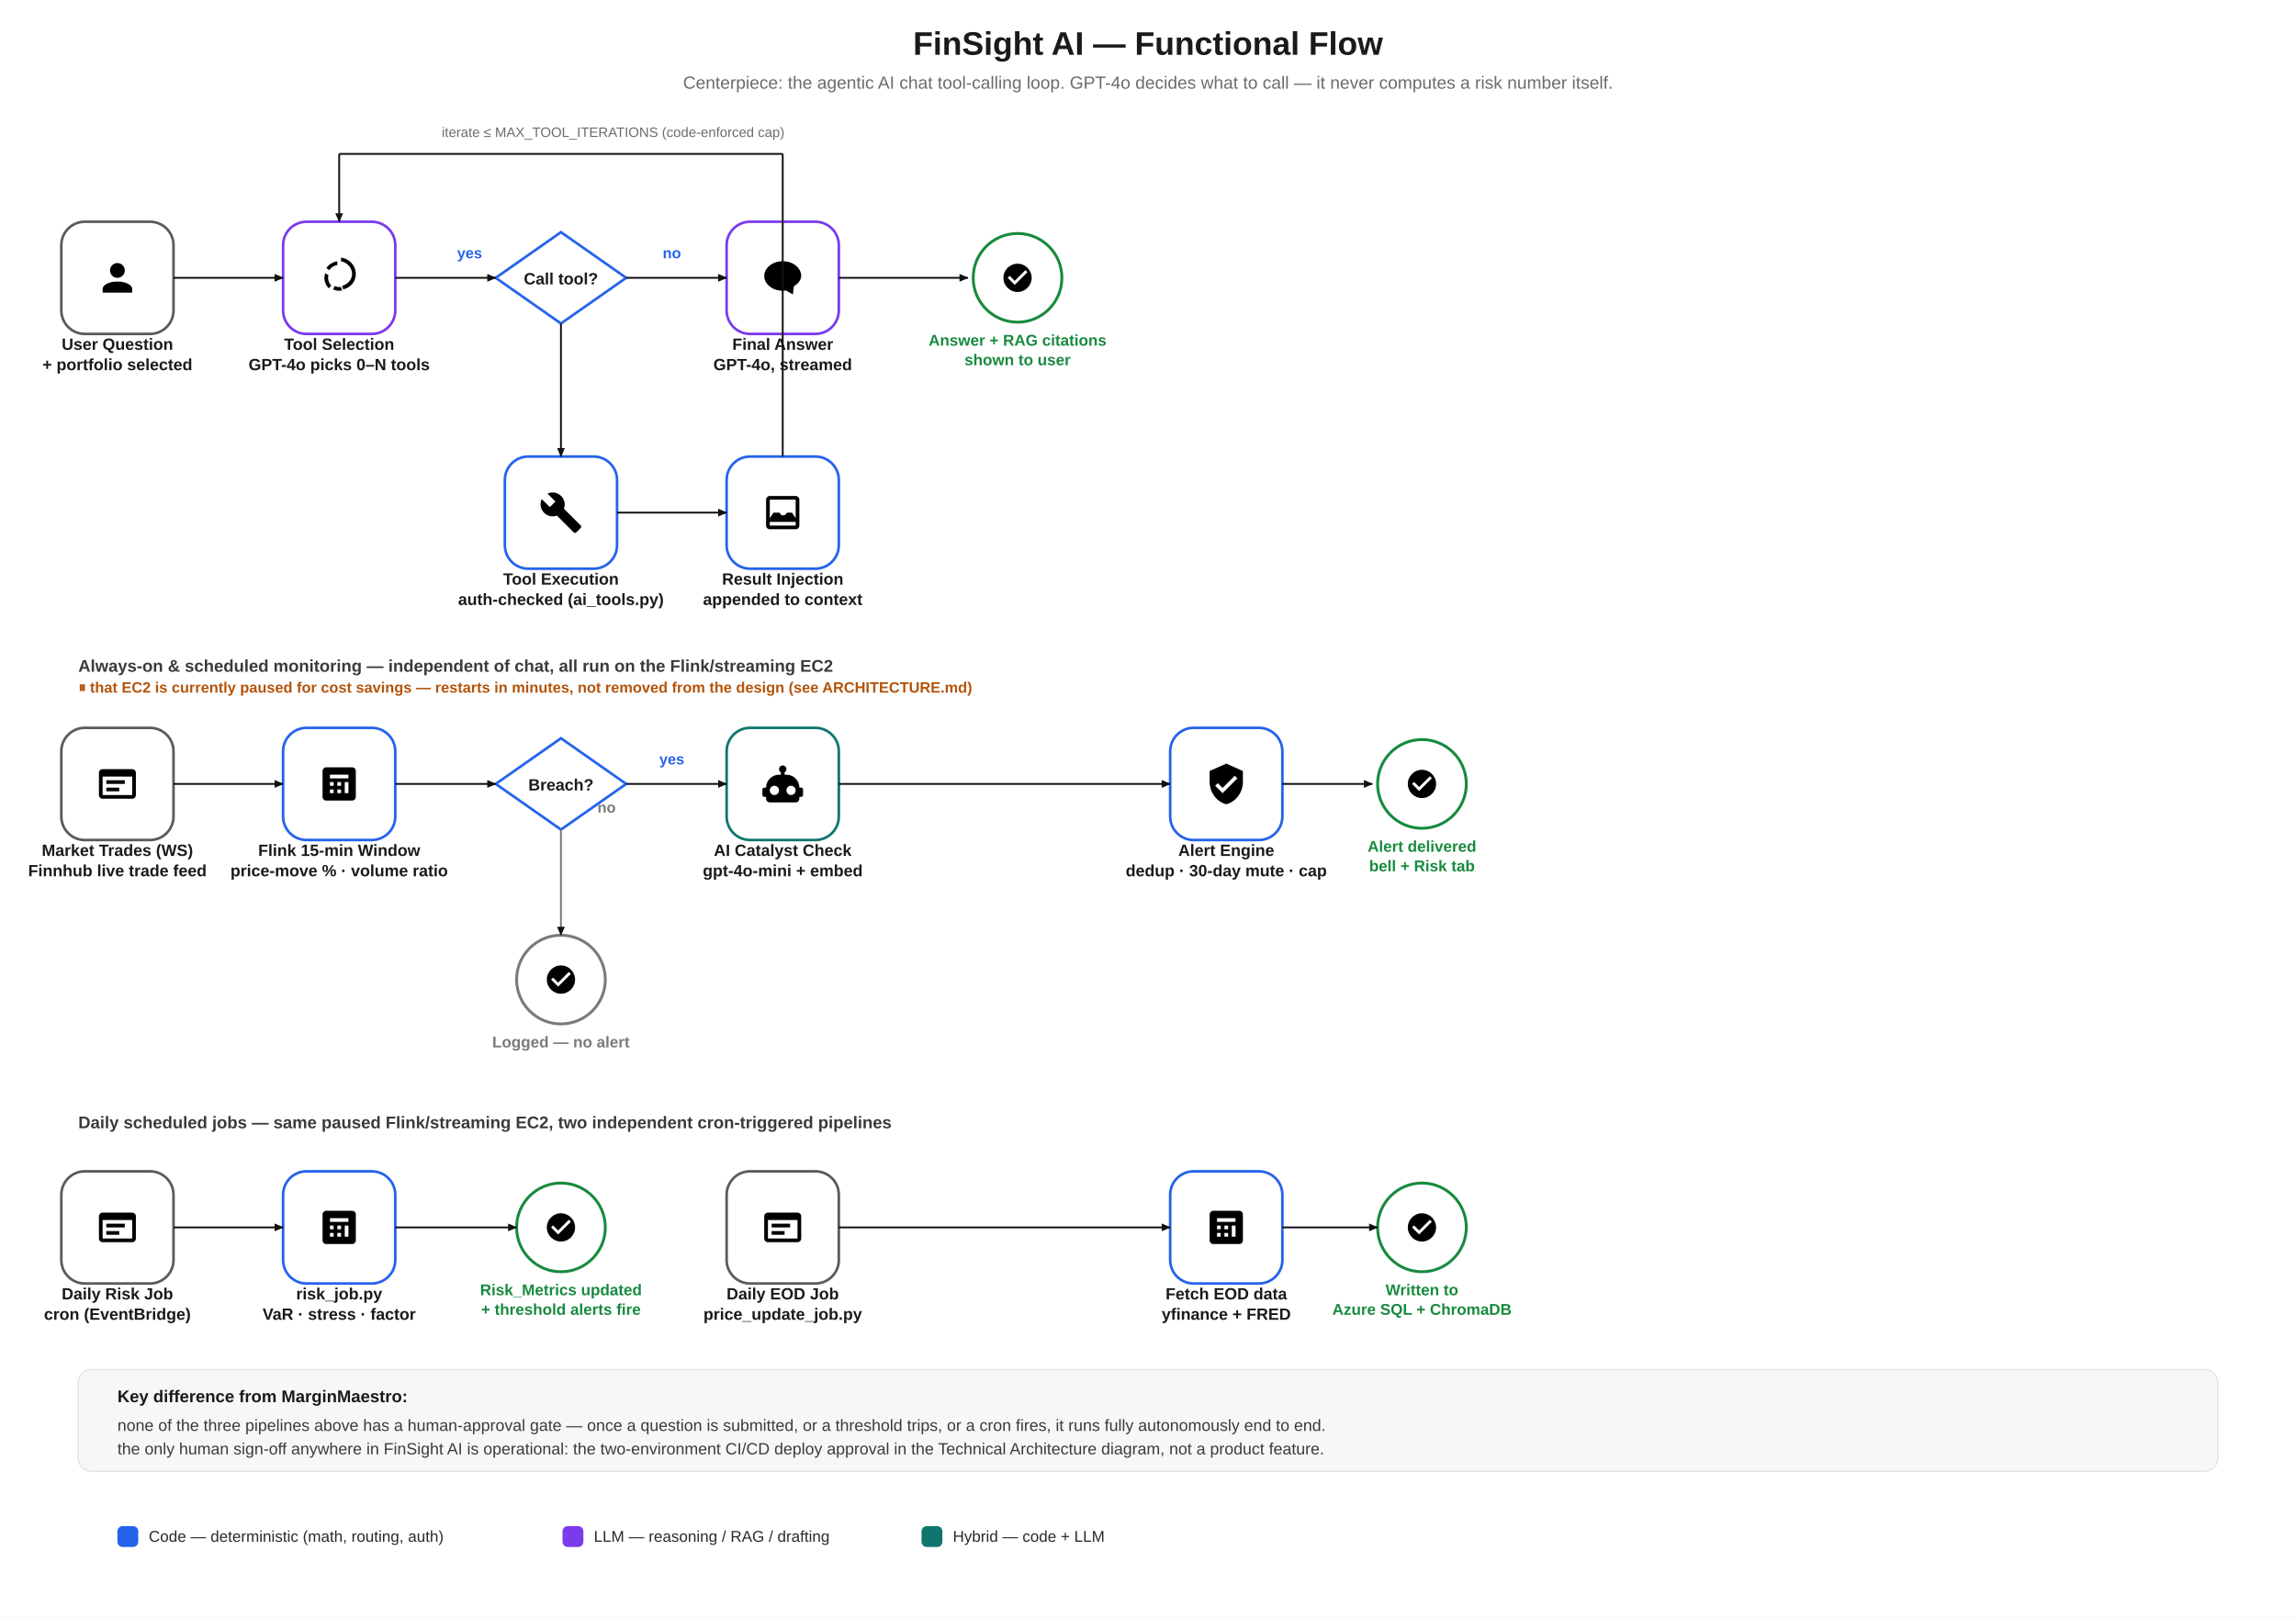
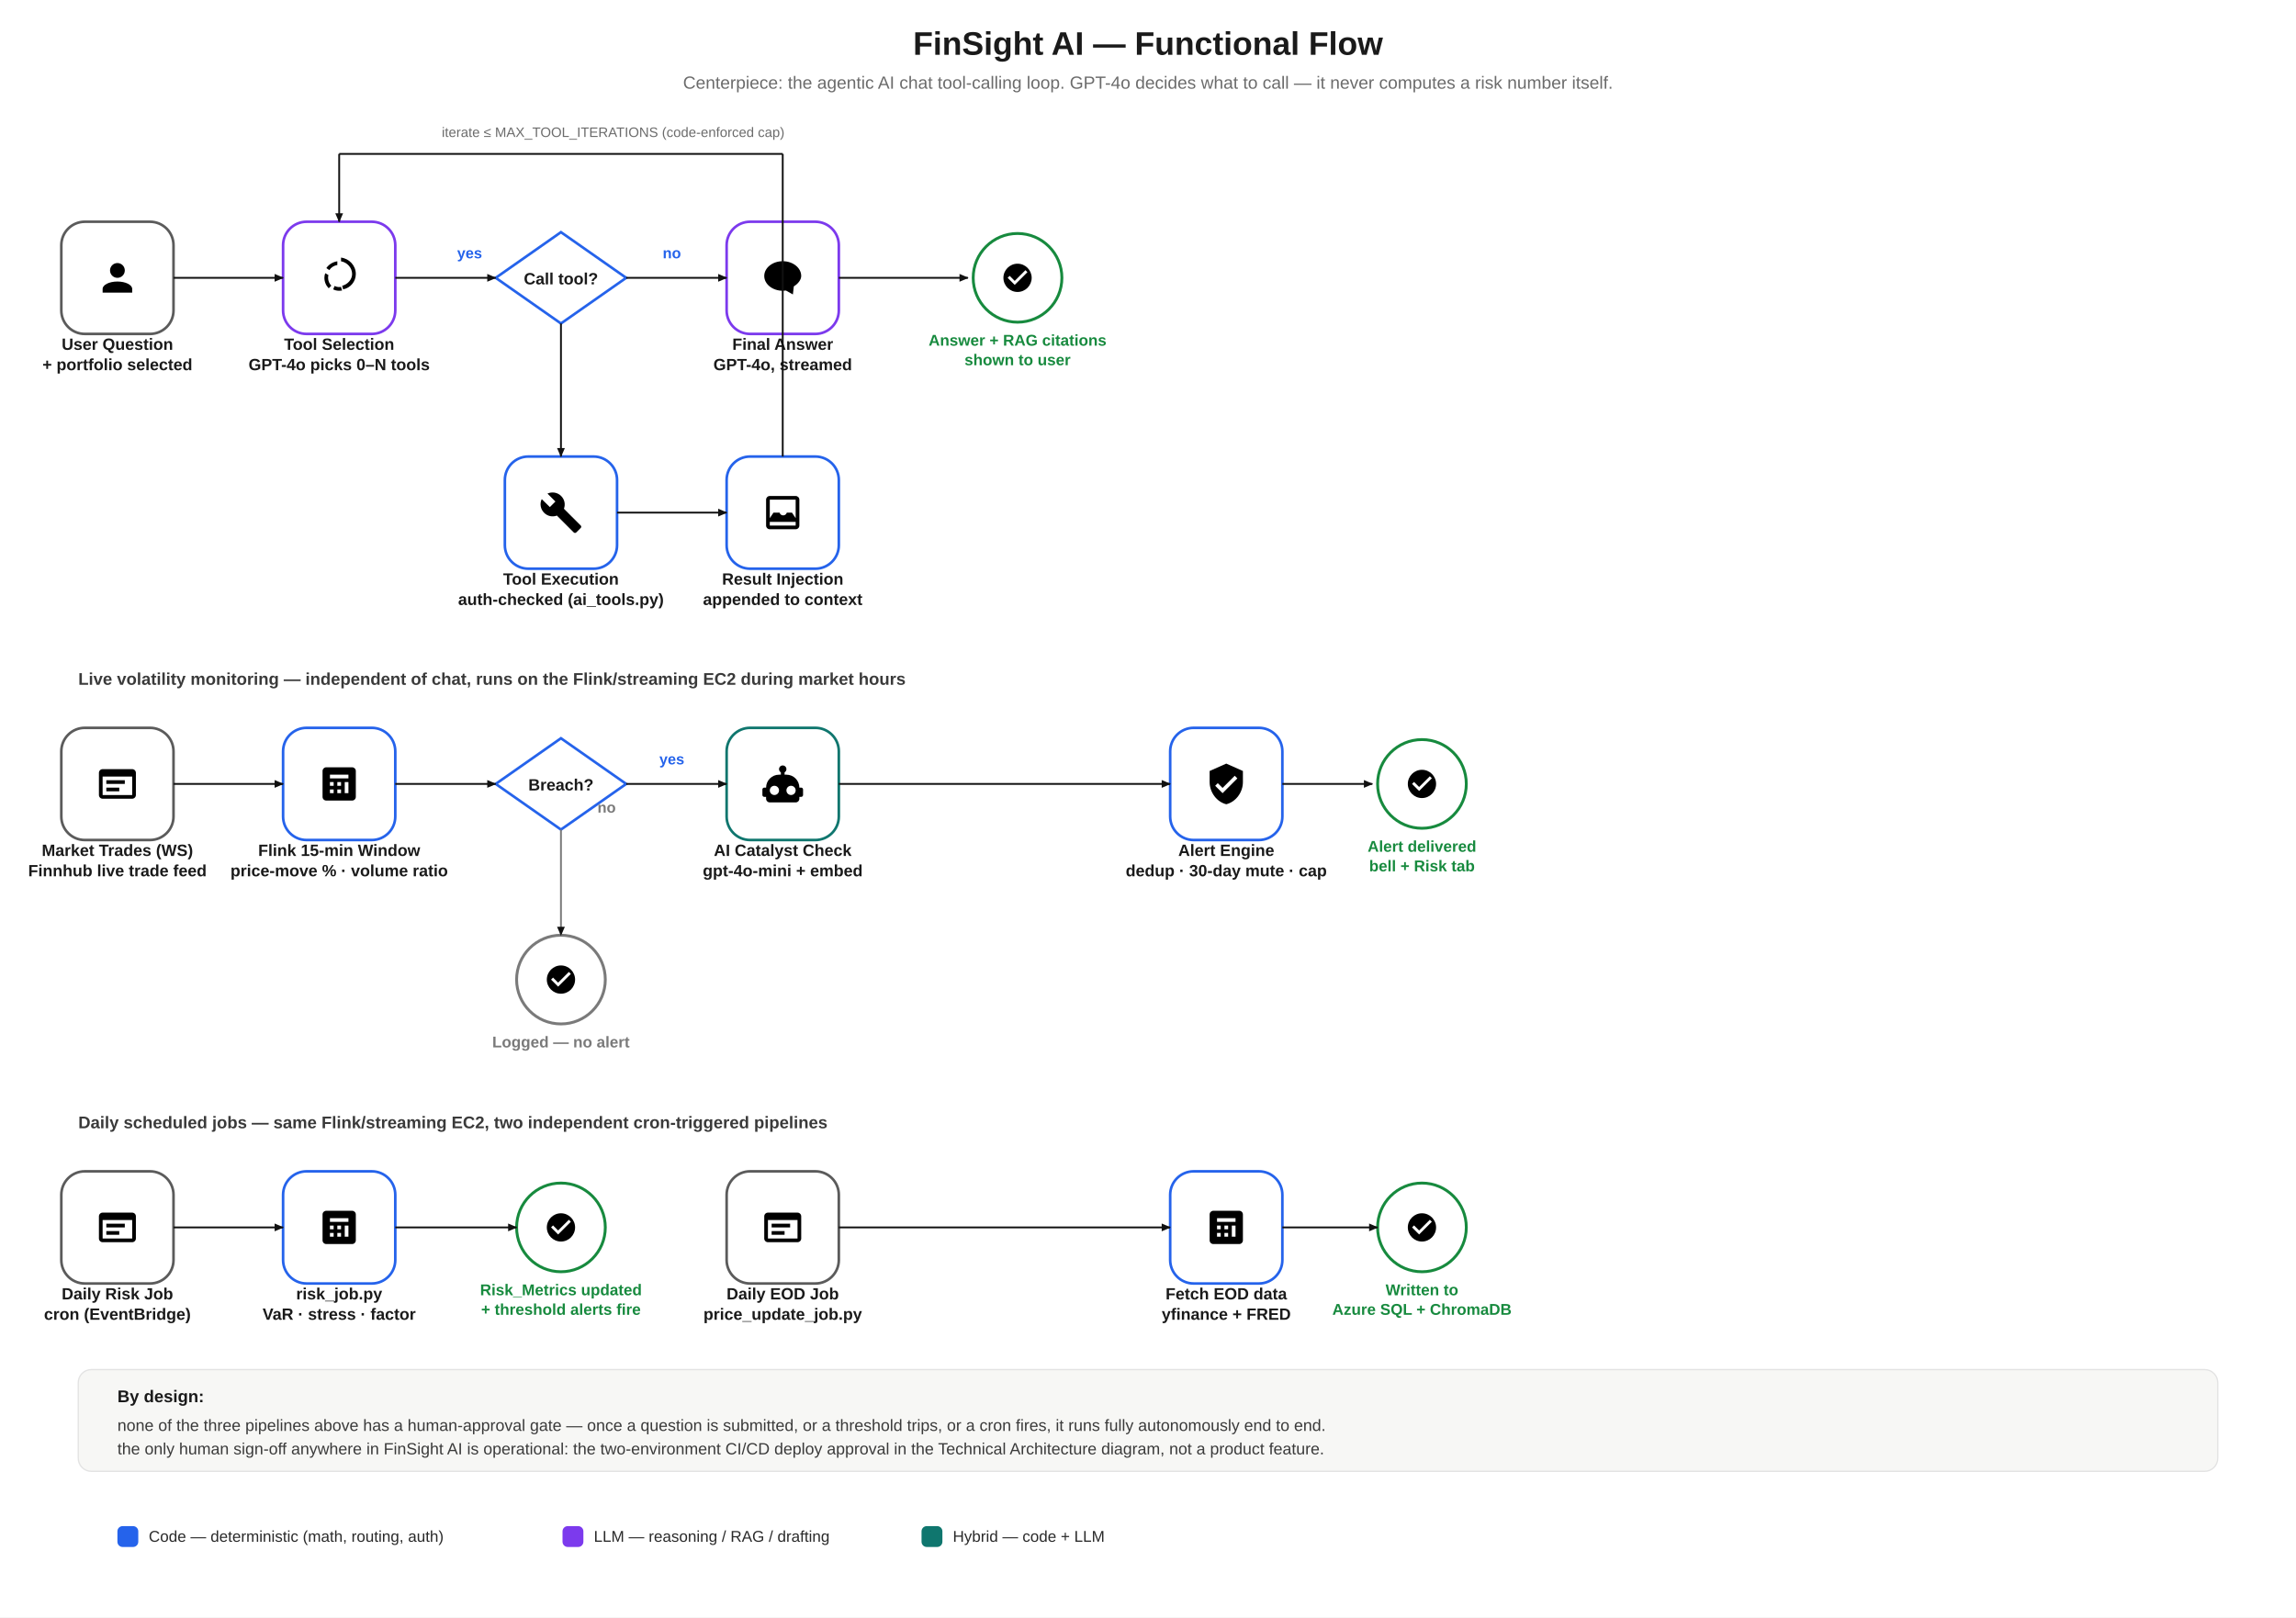
<svg xmlns="http://www.w3.org/2000/svg" width="1760" height="1240" viewBox="0 0 1760 1240" font-family="Segoe UI, Arial, sans-serif">
  <rect x="0" y="0" width="1760" height="1240" fill="#ffffff" />
  <defs>
    <marker id="arrowhead" markerWidth="8" markerHeight="8" refX="6.5" refY="3" orient="auto" markerUnits="userSpaceOnUse">
      <path d="M0,0 L7,3 L0,6 z" fill="#111111" />
    </marker>
  </defs>
  <text x="880.0" y="42" text-anchor="middle" font-family="Segoe UI, Arial, sans-serif" font-size="25" font-weight="700" fill="#1a1a1a">FinSight AI — Functional Flow</text>
  <text x="880.0" y="68" text-anchor="middle" font-family="Segoe UI, Arial, sans-serif" font-size="13.5" font-weight="400" fill="#6b6b6b">Centerpiece: the agentic AI chat tool-calling loop. GPT-4o decides what to call — it never computes a risk number itself.</text>
  <rect x="47.0" y="170" width="86" height="86" rx="18" fill="#ffffff" fill-opacity="1" stroke="#5b5b5b" stroke-width="2" />
  <g transform="translate(73.0,196.0) scale(1.4167)" fill="#5b5b5b">
    <path fill="currentColor" d="M12,4A4,4 0 0,1 16,8A4,4 0 0,1 12,12A4,4 0 0,1 8,8A4,4 0 0,1 12,4M12,14C16.42,14 20,15.79 20,18V20H4V18C4,15.79 7.58,14 12,14Z" />
  </g>
  <text x="90" y="268.2" text-anchor="middle" font-family="Segoe UI, Arial, sans-serif" font-size="12.5" font-weight="600" fill="#1a1a1a">User Question</text>
  <text x="90" y="283.8" text-anchor="middle" font-family="Segoe UI, Arial, sans-serif" font-size="12.5" font-weight="600" fill="#1a1a1a">+ portfolio selected</text>
  <rect x="217.0" y="170" width="86" height="86" rx="18" fill="#ffffff" fill-opacity="1" stroke="#7c3aed" stroke-width="2" />
  <g transform="translate(243.0,196.0) scale(1.4167)" fill="#7c3aed">
    <path fill="currentColor" d="M13 3.05V1.05C17.39 1.56 21 5.31 21 9.94C21 14.05 18.05 17.5 14.14 18.24L13.62 16.29C16.5 15.61 19 12.94 19 9.94C19 6.5 16.28 3.63 13 3.05M11 3.05V5.06C9.2 5.34 7.63 6.35 6.66 7.82L5.06 6.72C6.36 4.78 8.5 3.44 11 3.05M4.5 9.5L6.19 10.5C6.06 10.97 6 11.47 6 12C6 13.65 6.67 15.15 7.76 16.24L6.34 17.66C4.9 16.22 4 14.21 4 12C4 11.14 4.14 10.3 4.5 9.5M8.76 18.24L9.5 16.42C10.3 16.79 11.13 17 12 17C12.35 17 12.69 16.96 13 16.9L13.54 18.89C13.04 18.96 12.53 19 12 19C10.75 19 9.68 18.72 8.76 18.24Z" />
  </g>
  <text x="260" y="268.2" text-anchor="middle" font-family="Segoe UI, Arial, sans-serif" font-size="12.5" font-weight="600" fill="#1a1a1a">Tool Selection</text>
  <text x="260" y="283.8" text-anchor="middle" font-family="Segoe UI, Arial, sans-serif" font-size="12.5" font-weight="600" fill="#1a1a1a">GPT-4o picks 0–N tools</text>
  <polygon points="430,178 480,213 430,248 380,213" fill="#ffffff" stroke="#2563eb" stroke-width="2" />
  <text x="430" y="218" text-anchor="middle" font-family="Segoe UI, Arial, sans-serif" font-size="12.5" font-weight="600" fill="#1a1a1a">Call tool?</text>
  <rect x="557.0" y="170" width="86" height="86" rx="18" fill="#ffffff" fill-opacity="1" stroke="#7c3aed" stroke-width="2" />
  <g transform="translate(583.0,196.0) scale(1.4167)" fill="#7c3aed">
    <path fill="currentColor" d="M12,3C6.5,3 2,6.58 2,11C2,15.42 6.5,19 12,19C12.6,19 13.19,18.96 13.75,18.88L17.5,21L18,16.62C20.44,15.15 22,12.94 22,11C22,6.58 17.5,3 12,3Z" />
  </g>
  <text x="600" y="268.2" text-anchor="middle" font-family="Segoe UI, Arial, sans-serif" font-size="12.5" font-weight="600" fill="#1a1a1a">Final Answer</text>
  <text x="600" y="283.8" text-anchor="middle" font-family="Segoe UI, Arial, sans-serif" font-size="12.5" font-weight="600" fill="#1a1a1a">GPT-4o, streamed</text>
  <circle cx="780" cy="213" r="34" fill="#ffffff" stroke="#178a3e" stroke-width="2.2" />
  <g transform="translate(767,200) scale(1.0833)" fill="#178a3e">
    <path fill="currentColor" d="M12,2C6.5,2 2,6.5 2,12S6.5,22 12,22S22,17.5 22,12S17.5,2 12,2M10,17L5,12L6.41,10.59L10,14.17L17.59,6.58L19,8L10,17Z" />
  </g>
  <text x="780" y="265" text-anchor="middle" font-family="Segoe UI, Arial, sans-serif" font-size="12" font-weight="600" fill="#178a3e">Answer + RAG citations</text>
  <text x="780" y="280" text-anchor="middle" font-family="Segoe UI, Arial, sans-serif" font-size="12" font-weight="600" fill="#178a3e">shown to user</text>
  <line x1="133" y1="213" x2="217" y2="213" stroke="#111111" stroke-width="1.4" marker-end="url(#arrowhead)" />
  <line x1="303" y1="213" x2="380" y2="213" stroke="#111111" stroke-width="1.4" marker-end="url(#arrowhead)" />
  <text x="515" y="198" text-anchor="middle" font-family="Segoe UI, Arial, sans-serif" font-size="11.5" font-weight="700" fill="#2563eb">no</text>
  <line x1="480" y1="213" x2="557" y2="213" stroke="#111111" stroke-width="1.4" marker-end="url(#arrowhead)" />
  <line x1="643" y1="213" x2="742" y2="213" stroke="#111111" stroke-width="1.4" marker-end="url(#arrowhead)" />
  <rect x="387.0" y="350" width="86" height="86" rx="18" fill="#ffffff" fill-opacity="1" stroke="#2563eb" stroke-width="2" />
  <g transform="translate(413.0,376.0) scale(1.4167)" fill="#2563eb">
    <path fill="currentColor" d="M22.7 19L13.6 9.9C14.5 7.6 14 4.9 12.1 3C10.1 1 7.1 0.6 4.7 1.7L9 6L6 9L1.6 4.7C0.4 7.1 0.9 10.1 2.9 12.1C4.8 14 7.5 14.5 9.8 13.6L18.9 22.7C19.3 23.1 19.9 23.1 20.3 22.7L22.6 20.4C23.1 20 23.1 19.3 22.7 19Z" />
  </g>
  <text x="430" y="448.2" text-anchor="middle" font-family="Segoe UI, Arial, sans-serif" font-size="12.5" font-weight="600" fill="#1a1a1a">Tool Execution</text>
  <text x="430" y="463.8" text-anchor="middle" font-family="Segoe UI, Arial, sans-serif" font-size="12.5" font-weight="600" fill="#1a1a1a">auth-checked (ai_tools.py)</text>
  <rect x="557.0" y="350" width="86" height="86" rx="18" fill="#ffffff" fill-opacity="1" stroke="#2563eb" stroke-width="2" />
  <g transform="translate(583.0,376.0) scale(1.4167)" fill="#2563eb">
    <path fill="currentColor" d="M19,3H5C3.89,3 3,3.89 3,5V19A2,2 0 0,0 5,21H19A2,2 0 0,0 21,19V5C21,3.89 20.1,3 19,3M19,19H5V5H19V19M17,12H14.21C14,12.84 13.21,13.5 12.25,13.5C11.29,13.5 10.5,12.84 10.29,12H7L5,15V17H19V15L17,12Z" />
  </g>
  <text x="600" y="448.2" text-anchor="middle" font-family="Segoe UI, Arial, sans-serif" font-size="12.5" font-weight="600" fill="#1a1a1a">Result Injection</text>
  <text x="600" y="463.8" text-anchor="middle" font-family="Segoe UI, Arial, sans-serif" font-size="12.5" font-weight="600" fill="#1a1a1a">appended to context</text>
  <text x="360" y="198" text-anchor="middle" font-family="Segoe UI, Arial, sans-serif" font-size="11.5" font-weight="700" fill="#2563eb">yes</text>
  <line x1="430" y1="248" x2="430" y2="350" stroke="#111111" stroke-width="1.4" marker-end="url(#arrowhead)" />
  <line x1="473" y1="393" x2="557" y2="393" stroke="#111111" stroke-width="1.4" marker-end="url(#arrowhead)" />
  <line x1="600" y1="350" x2="600" y2="118" stroke="#111111" stroke-width="1.4" />
  <line x1="600" y1="118" x2="260" y2="118" stroke="#111111" stroke-width="1.4" />
  <line x1="260" y1="118" x2="260" y2="170" stroke="#111111" stroke-width="1.4" marker-end="url(#arrowhead)" />
  <text x="470" y="105" text-anchor="middle" font-family="Segoe UI, Arial, sans-serif" font-size="10.5" font-weight="400" fill="#6b6b6b">iterate ≤ MAX_TOOL_ITERATIONS (code-enforced cap)</text>
-   <text x="60" y="515" text-anchor="start" font-family="Segoe UI, Arial, sans-serif" font-size="13" font-weight="700" fill="#3a3a3a">Always-on &amp; scheduled monitoring — independent of chat, all run on the Flink/streaming EC2</text>
-   <text x="60" y="531" text-anchor="start" font-family="Segoe UI, Arial, sans-serif" font-size="11.5" font-weight="700" fill="#b45309">⏸ that EC2 is currently paused for cost savings — restarts in minutes, not removed from the design (see ARCHITECTURE.md)</text>
+   <text x="60" y="525" text-anchor="start" font-family="Segoe UI, Arial, sans-serif" font-size="13" font-weight="700" fill="#3a3a3a">Live volatility monitoring — independent of chat, runs on the Flink/streaming EC2 during market hours</text>
  <rect x="47.0" y="558" width="86" height="86" rx="18" fill="#ffffff" fill-opacity="1" stroke="#5b5b5b" stroke-width="2" />
  <g transform="translate(73.0,584.0) scale(1.4167)" fill="#5b5b5b">
    <path fill="currentColor" d="M4,4H20A2,2 0 0,1 22,6V18A2,2 0 0,1 20,20H4A2,2 0 0,1 2,18V6A2,2 0 0,1 4,4M4,8V18H20V8H4M6,10H16V12H6V10M6,14H13V16H6V14Z" />
  </g>
  <text x="90" y="656.2" text-anchor="middle" font-family="Segoe UI, Arial, sans-serif" font-size="12.5" font-weight="600" fill="#1a1a1a">Market Trades (WS)</text>
  <text x="90" y="671.8" text-anchor="middle" font-family="Segoe UI, Arial, sans-serif" font-size="12.5" font-weight="600" fill="#1a1a1a">Finnhub live trade feed</text>
  <rect x="217.0" y="558" width="86" height="86" rx="18" fill="#ffffff" fill-opacity="1" stroke="#2563eb" stroke-width="2" />
  <g transform="translate(243.0,584.0) scale(1.4167)" fill="#2563eb">
    <path fill="currentColor" d="M19,3H5C3.89,3 3,3.89 3,5V19A2,2 0 0,0 5,21H19A2,2 0 0,0 21,19V5C21,3.89 20.1,3 19,3M7,7H17V9H7V7M7,11H9V13H7V11M7,15H9V17H7V15M11,11H13V13H11V11M11,15H13V17H11V15M15,11H17V17H15V11Z" />
  </g>
  <text x="260" y="656.2" text-anchor="middle" font-family="Segoe UI, Arial, sans-serif" font-size="12.5" font-weight="600" fill="#1a1a1a">Flink 15-min Window</text>
  <text x="260" y="671.8" text-anchor="middle" font-family="Segoe UI, Arial, sans-serif" font-size="12.5" font-weight="600" fill="#1a1a1a">price-move % · volume ratio</text>
  <polygon points="430,566 480,601 430,636 380,601" fill="#ffffff" stroke="#2563eb" stroke-width="2" />
  <text x="430" y="606" text-anchor="middle" font-family="Segoe UI, Arial, sans-serif" font-size="12.5" font-weight="600" fill="#1a1a1a">Breach?</text>
  <rect x="557.0" y="558" width="86" height="86" rx="18" fill="#ffffff" fill-opacity="1" stroke="#0f766e" stroke-width="2" />
  <g transform="translate(583.0,584.0) scale(1.4167)" fill="#0f766e">
    <path fill="currentColor" d="M12,2A2,2 0 0,1 14,4C14,4.74 13.6,5.39 13,5.73V7H14A7,7 0 0,1 21,14H22A1,1 0 0,1 23,15V18A1,1 0 0,1 22,19H21V20A2,2 0 0,1 19,22H5A2,2 0 0,1 3,20V19H2A1,1 0 0,1 1,18V15A1,1 0 0,1 2,14H3A7,7 0 0,1 10,7H11V5.73C10.4,5.39 10,4.74 10,4A2,2 0 0,1 12,2M7.5,13A2.5,2.5 0 0,0 5,15.5A2.5,2.5 0 0,0 7.5,18A2.5,2.5 0 0,0 10,15.5A2.5,2.5 0 0,0 7.5,13M16.5,13A2.5,2.5 0 0,0 14,15.5A2.5,2.5 0 0,0 16.5,18A2.5,2.5 0 0,0 19,15.5A2.5,2.5 0 0,0 16.5,13Z" />
  </g>
  <text x="600" y="656.2" text-anchor="middle" font-family="Segoe UI, Arial, sans-serif" font-size="12.5" font-weight="600" fill="#1a1a1a">AI Catalyst Check</text>
  <text x="600" y="671.8" text-anchor="middle" font-family="Segoe UI, Arial, sans-serif" font-size="12.5" font-weight="600" fill="#1a1a1a">gpt-4o-mini + embed</text>
  <rect x="897.0" y="558" width="86" height="86" rx="18" fill="#ffffff" fill-opacity="1" stroke="#2563eb" stroke-width="2" />
  <g transform="translate(923.0,584.0) scale(1.4167)" fill="#2563eb">
    <path fill="currentColor" d="M12,1L3,5V11C3,16.55 6.84,21.74 12,23C17.16,21.74 21,16.55 21,11V5L12,1M10,17L6,13L7.41,11.59L10,14.17L16.59,7.58L18,9L10,17Z" />
  </g>
  <text x="940" y="656.2" text-anchor="middle" font-family="Segoe UI, Arial, sans-serif" font-size="12.5" font-weight="600" fill="#1a1a1a">Alert Engine</text>
  <text x="940" y="671.8" text-anchor="middle" font-family="Segoe UI, Arial, sans-serif" font-size="12.5" font-weight="600" fill="#1a1a1a">dedup · 30-day mute · cap</text>
  <circle cx="1090" cy="601" r="34" fill="#ffffff" stroke="#178a3e" stroke-width="2.2" />
  <g transform="translate(1077,588) scale(1.0833)" fill="#178a3e">
    <path fill="currentColor" d="M12,2C6.5,2 2,6.5 2,12S6.5,22 12,22S22,17.5 22,12S17.5,2 12,2M10,17L5,12L6.41,10.59L10,14.17L17.59,6.58L19,8L10,17Z" />
  </g>
  <text x="1090" y="653" text-anchor="middle" font-family="Segoe UI, Arial, sans-serif" font-size="12" font-weight="600" fill="#178a3e">Alert delivered</text>
  <text x="1090" y="668" text-anchor="middle" font-family="Segoe UI, Arial, sans-serif" font-size="12" font-weight="600" fill="#178a3e">bell + Risk tab</text>
  <line x1="133" y1="601" x2="217" y2="601" stroke="#111111" stroke-width="1.4" marker-end="url(#arrowhead)" />
  <line x1="303" y1="601" x2="380" y2="601" stroke="#111111" stroke-width="1.4" marker-end="url(#arrowhead)" />
  <line x1="480" y1="601" x2="557" y2="601" stroke="#111111" stroke-width="1.4" marker-end="url(#arrowhead)" />
  <text x="515" y="586" text-anchor="middle" font-family="Segoe UI, Arial, sans-serif" font-size="11.5" font-weight="700" fill="#2563eb">yes</text>
  <line x1="643" y1="601" x2="897" y2="601" stroke="#111111" stroke-width="1.4" marker-end="url(#arrowhead)" />
  <line x1="983" y1="601" x2="1052" y2="601" stroke="#111111" stroke-width="1.4" marker-end="url(#arrowhead)" />
  <circle cx="430" cy="751" r="34" fill="#ffffff" stroke="#7a7a7a" stroke-width="2.2" />
  <g transform="translate(417,738) scale(1.0833)" fill="#7a7a7a">
    <path fill="currentColor" d="M12,2C6.5,2 2,6.5 2,12S6.5,22 12,22S22,17.5 22,12S17.5,2 12,2M10,17L5,12L6.41,10.59L10,14.17L17.59,6.58L19,8L10,17Z" />
  </g>
  <text x="430" y="803" text-anchor="middle" font-family="Segoe UI, Arial, sans-serif" font-size="12" font-weight="600" fill="#7a7a7a">Logged — no alert</text>
  <line x1="430" y1="636" x2="430" y2="717" stroke="#7a7a7a" stroke-width="1.4" marker-end="url(#arrowhead)" />
  <text x="465" y="623" text-anchor="middle" font-family="Segoe UI, Arial, sans-serif" font-size="11.5" font-weight="700" fill="#7a7a7a">no</text>
-   <text x="60" y="865" text-anchor="start" font-family="Segoe UI, Arial, sans-serif" font-size="13" font-weight="700" fill="#3a3a3a">Daily scheduled jobs — same paused Flink/streaming EC2, two independent cron-triggered pipelines</text>
+   <text x="60" y="865" text-anchor="start" font-family="Segoe UI, Arial, sans-serif" font-size="13" font-weight="700" fill="#3a3a3a">Daily scheduled jobs — same Flink/streaming EC2, two independent cron-triggered pipelines</text>
  <rect x="47.0" y="898" width="86" height="86" rx="18" fill="#ffffff" fill-opacity="1" stroke="#5b5b5b" stroke-width="2" />
  <g transform="translate(73.0,924.0) scale(1.4167)" fill="#5b5b5b">
    <path fill="currentColor" d="M4,4H20A2,2 0 0,1 22,6V18A2,2 0 0,1 20,20H4A2,2 0 0,1 2,18V6A2,2 0 0,1 4,4M4,8V18H20V8H4M6,10H16V12H6V10M6,14H13V16H6V14Z" />
  </g>
  <text x="90" y="996.2" text-anchor="middle" font-family="Segoe UI, Arial, sans-serif" font-size="12.5" font-weight="600" fill="#1a1a1a">Daily Risk Job</text>
  <text x="90" y="1011.8" text-anchor="middle" font-family="Segoe UI, Arial, sans-serif" font-size="12.5" font-weight="600" fill="#1a1a1a">cron (EventBridge)</text>
  <rect x="217.0" y="898" width="86" height="86" rx="18" fill="#ffffff" fill-opacity="1" stroke="#2563eb" stroke-width="2" />
  <g transform="translate(243.0,924.0) scale(1.4167)" fill="#2563eb">
    <path fill="currentColor" d="M19,3H5C3.89,3 3,3.89 3,5V19A2,2 0 0,0 5,21H19A2,2 0 0,0 21,19V5C21,3.89 20.1,3 19,3M7,7H17V9H7V7M7,11H9V13H7V11M7,15H9V17H7V15M11,11H13V13H11V11M11,15H13V17H11V15M15,11H17V17H15V11Z" />
  </g>
  <text x="260" y="996.2" text-anchor="middle" font-family="Segoe UI, Arial, sans-serif" font-size="12.5" font-weight="600" fill="#1a1a1a">risk_job.py</text>
  <text x="260" y="1011.8" text-anchor="middle" font-family="Segoe UI, Arial, sans-serif" font-size="12.5" font-weight="600" fill="#1a1a1a">VaR · stress · factor</text>
  <circle cx="430" cy="941" r="34" fill="#ffffff" stroke="#178a3e" stroke-width="2.2" />
  <g transform="translate(417,928) scale(1.0833)" fill="#178a3e">
    <path fill="currentColor" d="M12,2C6.5,2 2,6.5 2,12S6.5,22 12,22S22,17.5 22,12S17.5,2 12,2M10,17L5,12L6.41,10.59L10,14.17L17.59,6.58L19,8L10,17Z" />
  </g>
  <text x="430" y="993" text-anchor="middle" font-family="Segoe UI, Arial, sans-serif" font-size="12" font-weight="600" fill="#178a3e">Risk_Metrics updated</text>
  <text x="430" y="1008" text-anchor="middle" font-family="Segoe UI, Arial, sans-serif" font-size="12" font-weight="600" fill="#178a3e">+ threshold alerts fire</text>
  <line x1="133" y1="941" x2="217" y2="941" stroke="#111111" stroke-width="1.4" marker-end="url(#arrowhead)" />
  <line x1="303" y1="941" x2="396" y2="941" stroke="#111111" stroke-width="1.4" marker-end="url(#arrowhead)" />
  <rect x="557.0" y="898" width="86" height="86" rx="18" fill="#ffffff" fill-opacity="1" stroke="#5b5b5b" stroke-width="2" />
  <g transform="translate(583.0,924.0) scale(1.4167)" fill="#5b5b5b">
    <path fill="currentColor" d="M4,4H20A2,2 0 0,1 22,6V18A2,2 0 0,1 20,20H4A2,2 0 0,1 2,18V6A2,2 0 0,1 4,4M4,8V18H20V8H4M6,10H16V12H6V10M6,14H13V16H6V14Z" />
  </g>
  <text x="600" y="996.2" text-anchor="middle" font-family="Segoe UI, Arial, sans-serif" font-size="12.5" font-weight="600" fill="#1a1a1a">Daily EOD Job</text>
  <text x="600" y="1011.8" text-anchor="middle" font-family="Segoe UI, Arial, sans-serif" font-size="12.5" font-weight="600" fill="#1a1a1a">price_update_job.py</text>
  <rect x="897.0" y="898" width="86" height="86" rx="18" fill="#ffffff" fill-opacity="1" stroke="#2563eb" stroke-width="2" />
  <g transform="translate(923.0,924.0) scale(1.4167)" fill="#2563eb">
    <path fill="currentColor" d="M19,3H5C3.89,3 3,3.89 3,5V19A2,2 0 0,0 5,21H19A2,2 0 0,0 21,19V5C21,3.89 20.1,3 19,3M7,7H17V9H7V7M7,11H9V13H7V11M7,15H9V17H7V15M11,11H13V13H11V11M11,15H13V17H11V15M15,11H17V17H15V11Z" />
  </g>
  <text x="940" y="996.2" text-anchor="middle" font-family="Segoe UI, Arial, sans-serif" font-size="12.5" font-weight="600" fill="#1a1a1a">Fetch EOD data</text>
  <text x="940" y="1011.8" text-anchor="middle" font-family="Segoe UI, Arial, sans-serif" font-size="12.5" font-weight="600" fill="#1a1a1a">yfinance + FRED</text>
  <circle cx="1090" cy="941" r="34" fill="#ffffff" stroke="#178a3e" stroke-width="2.2" />
  <g transform="translate(1077,928) scale(1.0833)" fill="#178a3e">
    <path fill="currentColor" d="M12,2C6.5,2 2,6.5 2,12S6.5,22 12,22S22,17.5 22,12S17.5,2 12,2M10,17L5,12L6.41,10.59L10,14.17L17.59,6.58L19,8L10,17Z" />
  </g>
  <text x="1090" y="993" text-anchor="middle" font-family="Segoe UI, Arial, sans-serif" font-size="12" font-weight="600" fill="#178a3e">Written to</text>
  <text x="1090" y="1008" text-anchor="middle" font-family="Segoe UI, Arial, sans-serif" font-size="12" font-weight="600" fill="#178a3e">Azure SQL + ChromaDB</text>
  <line x1="643" y1="941" x2="897" y2="941" stroke="#111111" stroke-width="1.4" marker-end="url(#arrowhead)" />
  <line x1="983" y1="941" x2="1056" y2="941" stroke="#111111" stroke-width="1.4" marker-end="url(#arrowhead)" />
  <rect x="60" y="1050" width="1640" height="78" rx="10" fill="#f7f7f5" fill-opacity="1" stroke="#e3e3e3" stroke-width="1" />
-   <text x="90" y="1075" text-anchor="start" font-family="Segoe UI, Arial, sans-serif" font-size="13" font-weight="700" fill="#1a1a1a">Key difference from MarginMaestro:</text>
+   <text x="90" y="1075" text-anchor="start" font-family="Segoe UI, Arial, sans-serif" font-size="13" font-weight="700" fill="#1a1a1a">By design:</text>
  <text x="90" y="1097" text-anchor="start" font-family="Segoe UI, Arial, sans-serif" font-size="12.5" font-weight="400" fill="#3a3a3a">none of the three pipelines above has a human-approval gate — once a question is submitted, or a threshold trips, or a cron fires, it runs fully autonomously end to end.</text>
  <text x="90" y="1115" text-anchor="start" font-family="Segoe UI, Arial, sans-serif" font-size="12.5" font-weight="400" fill="#3a3a3a">the only human sign-off anywhere in FinSight AI is operational: the two-environment CI/CD deploy approval in the Technical Architecture diagram, not a product feature.</text>
  <rect x="90" y="1170" width="16" height="16" rx="4" fill="#2563eb" />
  <text x="114" y="1182" text-anchor="start" font-family="Segoe UI, Arial, sans-serif" font-size="12" font-weight="400" fill="#2a2a2a">Code — deterministic (math, routing, auth)</text>
  <rect x="431.2" y="1170" width="16" height="16" rx="4" fill="#7c3aed" />
  <text x="455.2" y="1182" text-anchor="start" font-family="Segoe UI, Arial, sans-serif" font-size="12" font-weight="400" fill="#2a2a2a">LLM — reasoning / RAG / drafting</text>
  <rect x="706.4" y="1170" width="16" height="16" rx="4" fill="#0f766e" />
  <text x="730.4" y="1182" text-anchor="start" font-family="Segoe UI, Arial, sans-serif" font-size="12" font-weight="400" fill="#2a2a2a">Hybrid — code + LLM</text>
</svg>
